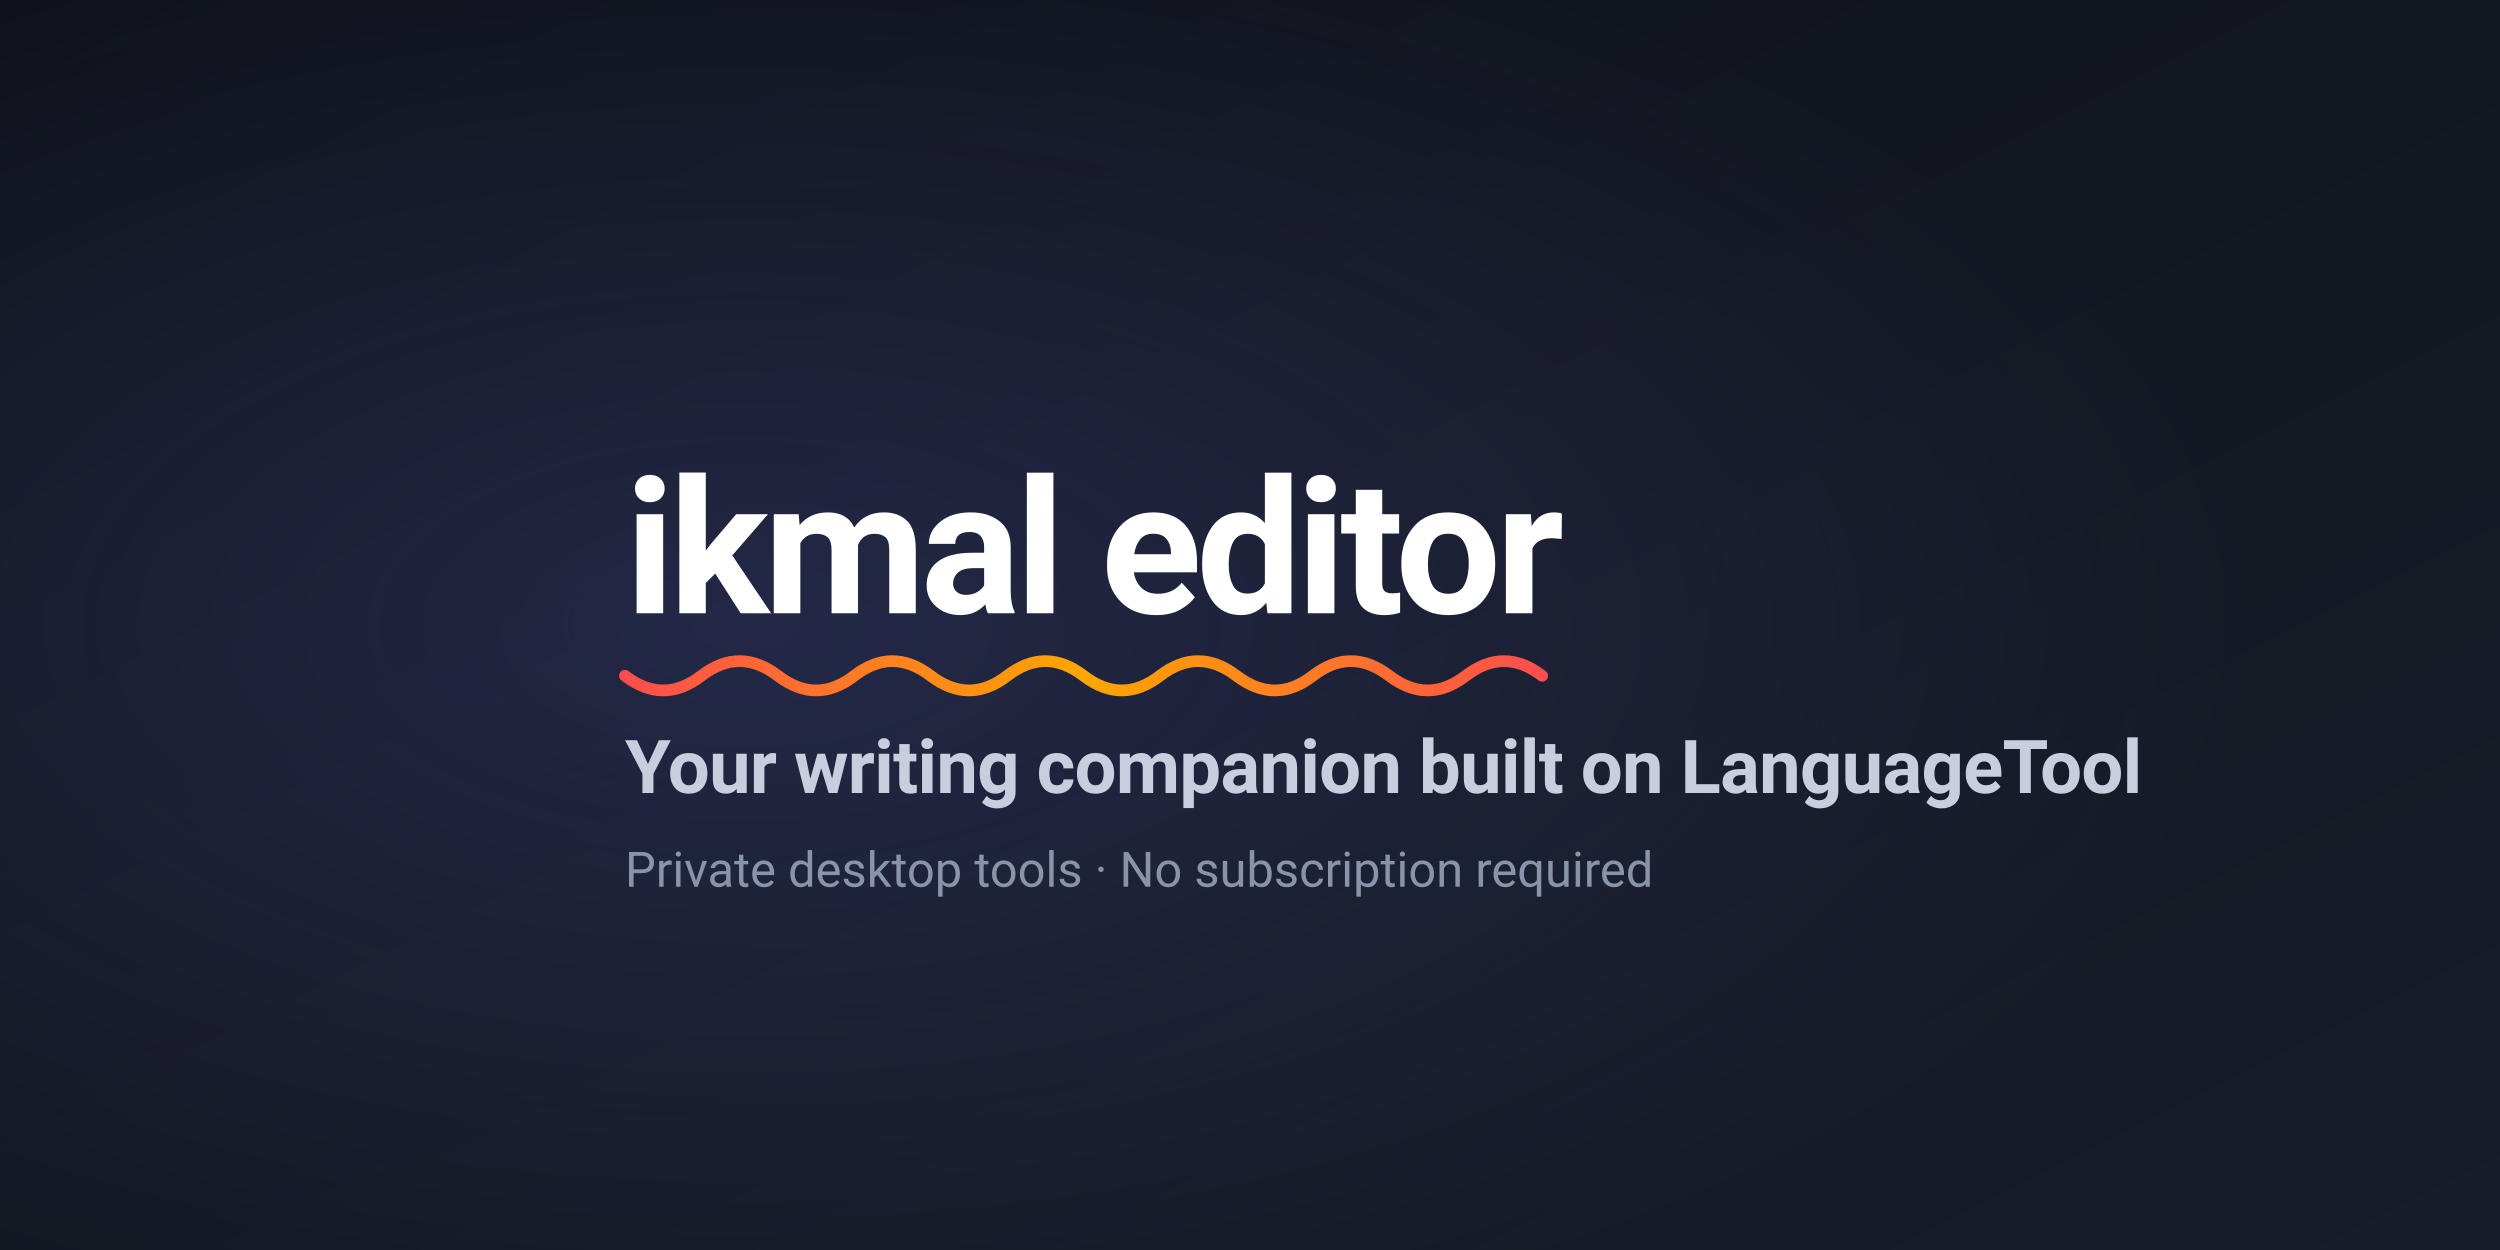
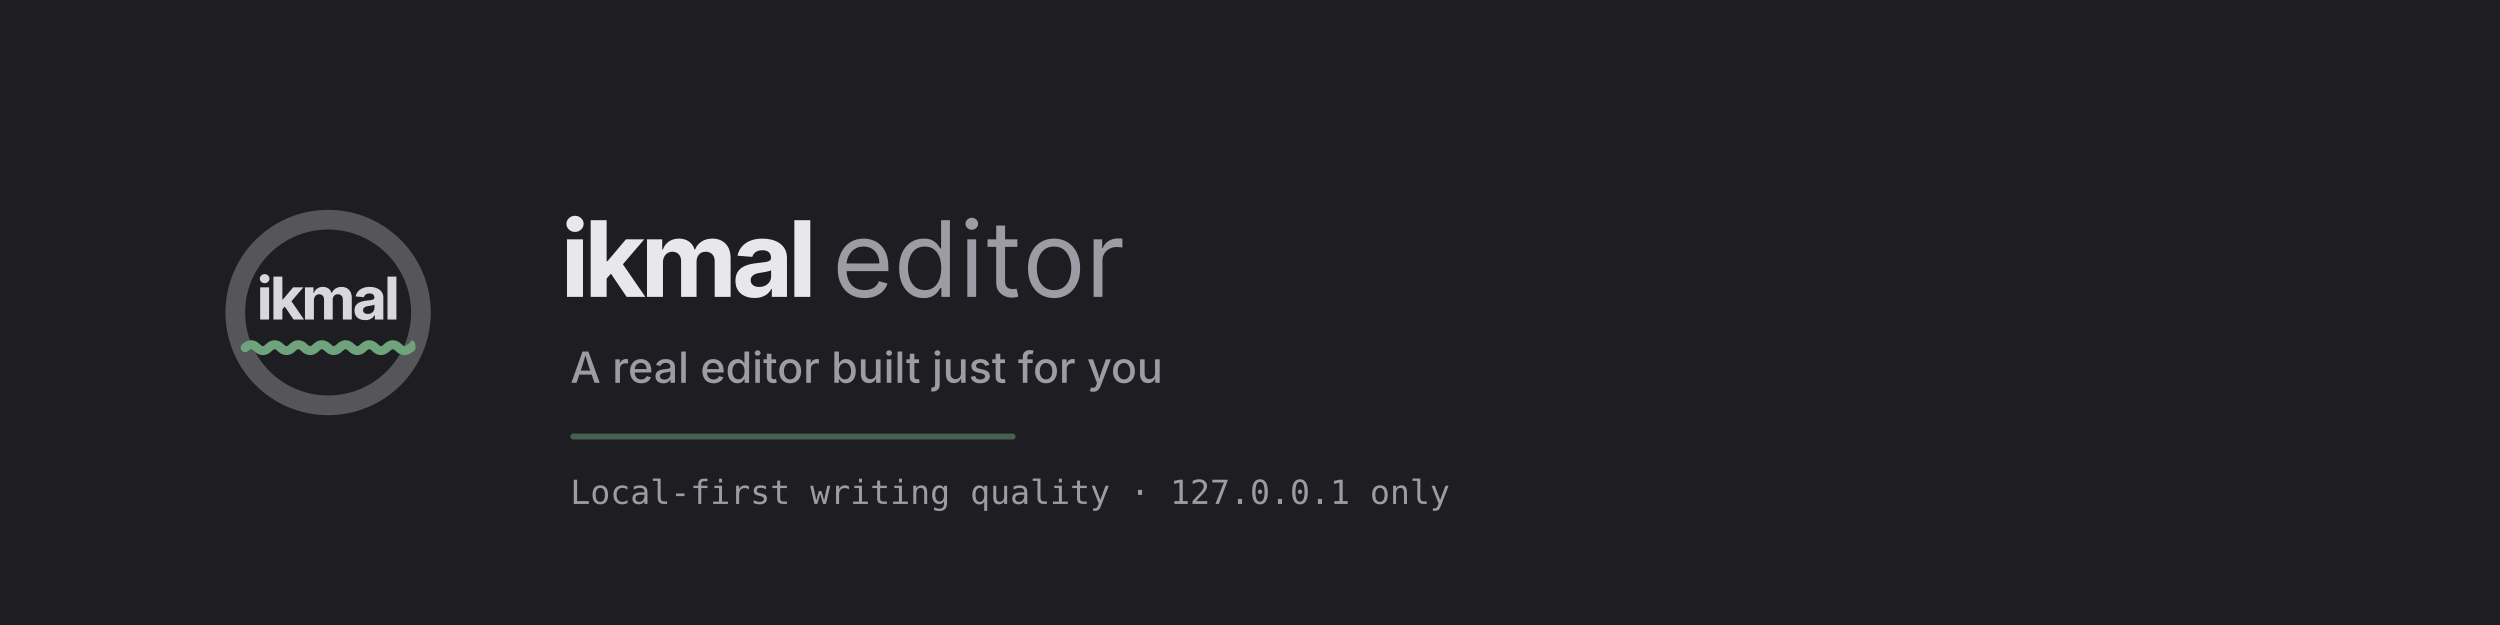
- <svg xmlns="http://www.w3.org/2000/svg" viewBox="0 0 1280 640" width="1280" height="640">
-   <defs>
-     <linearGradient id="bg" x1="0%" y1="0%" x2="100%" y2="100%">
-       <stop offset="0%" stop-color="#0e1118" />
-       <stop offset="100%" stop-color="#181d2a" />
-     </linearGradient>
-     <radialGradient id="halo" cx="30%" cy="50%" r="60%">
-       <stop offset="0%" stop-color="#5f6ad3" stop-opacity="0.22" />
-       <stop offset="100%" stop-color="#5f6ad3" stop-opacity="0" />
-     </radialGradient>
-     <linearGradient id="lt-squiggly" x1="0%" y1="0%" x2="100%" y2="0%">
-       <stop offset="0%" stop-color="#ff4d4d" />
-       <stop offset="50%" stop-color="#ffa600" />
-       <stop offset="100%" stop-color="#ff4d4d" />
-     </linearGradient>
-     <filter id="shadow" x="-30%" y="-30%" width="160%" height="160%">
-       <feDropShadow dx="0" dy="12" stdDeviation="18" flood-color="#000000" flood-opacity="0.5" />
-     </filter>
-   </defs>
-   <rect width="1280" height="640" fill="url(#bg)" />
-   <rect width="1280" height="640" fill="url(#halo)" />
-   <g transform="translate(320, 0)" font-family="-apple-system, BlinkMacSystemFont, 'Segoe UI', Roboto, Helvetica, Arial, sans-serif">
-     <text x="0" y="314" font-size="96" font-weight="700" fill="#ffffff" letter-spacing="-0.03em">ikmal editor</text>
-     <path d="M0 346 Q19.6 361.0 39.1 346 T78.3 346 T117.4 346 T156.5 346 T195.7 346 T234.8 346 T273.9 346 T313.1 346 T352.2 346 T391.3 346 T430.5 346 T469.6 346" fill="none" stroke="url(#lt-squiggly)" stroke-width="6" stroke-linecap="round" />
-     <text x="0" y="406" font-size="38" font-weight="600" fill="#c7cede" letter-spacing="-0.01em">Your writing companion built on LanguageTool</text>
-     <text x="0" y="454" font-size="25" font-weight="400" fill="#8994ab">Private desktop tools · No subscription required</text>
+ <svg xmlns="http://www.w3.org/2000/svg" viewBox="0 0 1280 320" fill="none">
+   <rect width="1280" height="320" fill="#1E1E22" />
+   <g transform="translate(96 88) scale(1.44)">
+     <circle cx="50" cy="50" r="33" stroke="#D7D7DD" stroke-width="7" opacity="0.3" fill="none" />
+     <path d="M21.165 0L6.037 0L6.037-54.545L21.165-54.545L21.165 0ZM13.636-61.577L13.636-61.577Q10.263-61.577 7.866-63.832Q5.469-66.087 5.469-69.247L5.469-69.247Q5.469-72.372 7.866-74.627Q10.263-76.882 13.636-76.882L13.636-76.882Q17.010-76.882 19.407-74.627Q21.804-72.372 21.804-69.247L21.804-69.247Q21.804-66.087 19.407-63.832Q17.010-61.577 13.636-61.577ZM43.605 0L28.477 0L28.477-72.727L43.605-72.727L43.605-33.842L44.421-33.842L61.893-54.545L79.258-54.545L59.017-30.930L80.288 0L62.568 0L47.688-21.982L43.605-17.330L43.605 0ZM97.010 0L81.882 0L81.882-54.545L96.300-54.545L96.300-44.922L96.939-44.922Q98.644-49.716 102.621-52.486Q106.598-55.256 112.138-55.256L112.138-55.256Q117.749-55.256 121.691-52.468Q125.632-49.680 126.946-44.922L126.946-44.922L127.515-44.922Q129.184-49.609 133.569-52.433Q137.955-55.256 143.956-55.256L143.956-55.256Q151.591-55.256 156.368-50.408Q161.144-45.561 161.144-36.683L161.144-36.683L161.144 0L146.051 0L146.051-33.700Q146.051-38.246 143.637-40.518Q141.222-42.791 137.600-42.791L137.600-42.791Q133.480-42.791 131.172-40.181Q128.864-37.571 128.864-33.310L128.864-33.310L128.864 0L114.198 0L114.198-34.020Q114.198-38.033 111.907-40.412Q109.617-42.791 105.888-42.791L105.888-42.791Q103.367-42.791 101.360-41.531Q99.354-40.270 98.182-38.015Q97.010-35.760 97.010-32.741L97.010-32.741L97.010 0ZM183.868 1.030L183.868 1.030Q178.648 1.030 174.564-0.799Q170.480-2.628 168.118-6.232Q165.757-9.837 165.757-15.234L165.757-15.234Q165.757-19.780 167.426-22.869Q169.095-25.959 171.971-27.841Q174.848-29.723 178.523-30.682Q182.199-31.641 186.247-32.031L186.247-32.031Q191.005-32.528 193.917-32.972Q196.829-33.416 198.143-34.304Q199.457-35.192 199.457-36.932L199.457-36.932L199.457-37.145Q199.457-40.518 197.344-42.365Q195.231-44.212 191.361-44.212L191.361-44.212Q187.277-44.212 184.862-42.418Q182.447-40.625 181.666-37.926L181.666-37.926L167.675-39.063Q168.740-44.034 171.865-47.674Q174.990-51.314 179.944-53.285Q184.898-55.256 191.432-55.256L191.432-55.256Q195.977-55.256 200.150-54.190Q204.322-53.125 207.572-50.888Q210.821-48.651 212.703-45.153Q214.585-41.655 214.585-36.790L214.585-36.790L214.585 0L200.238 0L200.238-7.564L199.812-7.564Q198.498-5.007 196.297-3.072Q194.095-1.136 191.005-0.053Q187.916 1.030 183.868 1.030ZM188.200-9.411L188.200-9.411Q191.538-9.411 194.095-10.742Q196.652-12.074 198.108-14.347Q199.564-16.619 199.564-19.496L199.564-19.496L199.564-25.284Q198.853-24.822 197.628-24.450Q196.403-24.077 194.876-23.775Q193.349-23.473 191.822-23.242Q190.295-23.011 189.052-22.834L189.052-22.834Q186.389-22.443 184.400-21.591Q182.412-20.739 181.311-19.300Q180.210-17.862 180.210-15.732L180.210-15.732Q180.210-12.642 182.465-11.026Q184.720-9.411 188.200-9.411ZM221.577-72.727L236.705-72.727L236.705 0L221.577 0L221.577-72.727Z" transform="translate(24.57 52.5) scale(0.21)" fill="#D7D7DD" />
+     <path d="M20.5 62.5 Q22.6 60.4 24.7 62.5 Q26.8 64.6 28.9 62.5 Q31 60.4 33.1 62.5 Q35.2 64.6 37.3 62.5 Q39.4 60.4 41.5 62.5 Q43.6 64.6 45.7 62.5 Q47.8 60.4 49.9 62.5 Q52 64.6 54.1 62.5 Q56.2 60.4 58.3 62.5 Q60.4 64.6 62.5 62.5 Q64.6 60.4 66.7 62.5 Q68.8 64.6 70.9 62.5 Q73 60.4 75.1 62.5 Q77.2 64.6 79.3 62.5 Q79.4 60.4 79.5 62.5" stroke="#6FA37C" stroke-width="3.2" fill="none" stroke-linecap="round" />
  </g>
+   <path d="M21.165 0L6.037 0L6.037-54.545L21.165-54.545L21.165 0ZM13.636-61.577L13.636-61.577Q10.263-61.577 7.866-63.832Q5.469-66.087 5.469-69.247L5.469-69.247Q5.469-72.372 7.866-74.627Q10.263-76.882 13.636-76.882L13.636-76.882Q17.010-76.882 19.407-74.627Q21.804-72.372 21.804-69.247L21.804-69.247Q21.804-66.087 19.407-63.832Q17.010-61.577 13.636-61.577ZM43.605 0L28.477 0L28.477-72.727L43.605-72.727L43.605-33.842L44.421-33.842L61.893-54.545L79.258-54.545L59.017-30.930L80.288 0L62.568 0L47.688-21.982L43.605-17.330L43.605 0ZM97.010 0L81.882 0L81.882-54.545L96.300-54.545L96.300-44.922L96.939-44.922Q98.644-49.716 102.621-52.486Q106.598-55.256 112.138-55.256L112.138-55.256Q117.749-55.256 121.691-52.468Q125.632-49.680 126.946-44.922L126.946-44.922L127.515-44.922Q129.184-49.609 133.569-52.433Q137.955-55.256 143.956-55.256L143.956-55.256Q151.591-55.256 156.368-50.408Q161.144-45.561 161.144-36.683L161.144-36.683L161.144 0L146.051 0L146.051-33.700Q146.051-38.246 143.637-40.518Q141.222-42.791 137.600-42.791L137.600-42.791Q133.480-42.791 131.172-40.181Q128.864-37.571 128.864-33.310L128.864-33.310L128.864 0L114.198 0L114.198-34.020Q114.198-38.033 111.907-40.412Q109.617-42.791 105.888-42.791L105.888-42.791Q103.367-42.791 101.360-41.531Q99.354-40.270 98.182-38.015Q97.010-35.760 97.010-32.741L97.010-32.741L97.010 0ZM183.868 1.030L183.868 1.030Q178.648 1.030 174.564-0.799Q170.480-2.628 168.118-6.232Q165.757-9.837 165.757-15.234L165.757-15.234Q165.757-19.780 167.426-22.869Q169.095-25.959 171.971-27.841Q174.848-29.723 178.523-30.682Q182.199-31.641 186.247-32.031L186.247-32.031Q191.005-32.528 193.917-32.972Q196.829-33.416 198.143-34.304Q199.457-35.192 199.457-36.932L199.457-36.932L199.457-37.145Q199.457-40.518 197.344-42.365Q195.231-44.212 191.361-44.212L191.361-44.212Q187.277-44.212 184.862-42.418Q182.447-40.625 181.666-37.926L181.666-37.926L167.675-39.063Q168.740-44.034 171.865-47.674Q174.990-51.314 179.944-53.285Q184.898-55.256 191.432-55.256L191.432-55.256Q195.977-55.256 200.150-54.190Q204.322-53.125 207.572-50.888Q210.821-48.651 212.703-45.153Q214.585-41.655 214.585-36.790L214.585-36.790L214.585 0L200.238 0L200.238-7.564L199.812-7.564Q198.498-5.007 196.297-3.072Q194.095-1.136 191.005-0.053Q187.916 1.030 183.868 1.030ZM188.200-9.411L188.200-9.411Q191.538-9.411 194.095-10.742Q196.652-12.074 198.108-14.347Q199.564-16.619 199.564-19.496L199.564-19.496L199.564-25.284Q198.853-24.822 197.628-24.450Q196.403-24.077 194.876-23.775Q193.349-23.473 191.822-23.242Q190.295-23.011 189.052-22.834L189.052-22.834Q186.389-22.443 184.400-21.591Q182.412-20.739 181.311-19.300Q180.210-17.862 180.210-15.732L180.210-15.732Q180.210-12.642 182.465-11.026Q184.720-9.411 188.200-9.411ZM221.577-72.727L236.705-72.727L236.705 0L221.577 0L221.577-72.727Z" transform="translate(287.05 152) scale(0.54)" fill="#E8E8EC" />
+   <path d="M30.540 1.136L30.540 1.136Q22.656 1.136 16.957-2.362Q11.257-5.859 8.185-12.163Q5.114-18.466 5.114-26.847Q5.114-35.227 8.185-41.637Q11.257-48.047 16.779-51.651Q22.301-55.256 29.688-55.256L29.688-55.256Q33.949-55.256 38.104-53.835Q42.259-52.415 45.668-49.237Q49.077-46.058 51.101-40.838Q53.125-35.618 53.125-27.983L53.125-27.983L53.125-24.432L13.530-24.432Q13.707-18.999 15.661-15.128L15.661-15.128Q17.791-10.831 21.626-8.612Q25.462-6.392 30.540-6.392L30.540-6.392Q33.842-6.392 36.523-7.333Q39.205-8.274 41.158-10.174Q43.111-12.074 44.176-14.915L44.176-14.915L52.273-12.642Q50.994-8.523 47.976-5.415Q44.957-2.308 40.518-0.586Q36.080 1.136 30.540 1.136ZM13.530-31.676L13.530-31.676L44.602-31.676Q44.602-36.293 42.773-39.915Q40.945-43.537 37.589-45.632Q34.233-47.727 29.688-47.727L29.688-47.727Q24.680-47.727 21.040-45.259Q17.401-42.791 15.447-38.849L15.447-38.849Q13.778-35.476 13.530-31.676ZM86.506 1.136L86.506 1.136Q79.688 1.136 74.467-2.326Q69.247-5.788 66.300-12.127Q63.352-18.466 63.352-27.131L63.352-27.131Q63.352-35.724 66.300-42.045Q69.247-48.366 74.503-51.811Q79.759-55.256 86.648-55.256L86.648-55.256Q91.974-55.256 95.082-53.498Q98.189-51.740 99.840-49.521Q101.491-47.301 102.415-45.881L102.415-45.881L103.125-45.881L103.125-72.727L111.506-72.727L111.506 0L103.409 0L103.409-8.381L102.415-8.381Q101.491-6.889 99.787-4.634Q98.082-2.379 94.922-0.621Q91.761 1.136 86.506 1.136ZM87.642-6.392L87.642-6.392Q92.685-6.392 96.165-9.038Q99.645-11.683 101.456-16.388Q103.267-21.094 103.267-27.273L103.267-27.273Q103.267-33.381 101.491-37.979Q99.716-42.578 96.236-45.153Q92.756-47.727 87.642-47.727L87.642-47.727Q82.315-47.727 78.782-45.011Q75.249-42.294 73.491-37.660Q71.733-33.026 71.733-27.273L71.733-27.273Q71.733-21.449 73.526-16.708Q75.320-11.967 78.853-9.180Q82.386-6.392 87.642-6.392ZM136.364 0L127.983 0L127.983-54.545L136.364-54.545L136.364 0ZM132.244-63.636L132.244-63.636Q129.794-63.636 128.036-65.305Q126.278-66.974 126.278-69.318L126.278-69.318Q126.278-71.662 128.036-73.331Q129.794-75 132.244-75L132.244-75Q134.695-75 136.452-73.331Q138.210-71.662 138.210-69.318L138.210-69.318Q138.210-66.974 136.452-65.305Q134.695-63.636 132.244-63.636ZM163.778-54.545L175.426-54.545L175.426-47.443L163.778-47.443L163.778-15.625Q163.778-12.074 164.826-10.316Q165.874-8.558 167.525-7.972Q169.176-7.386 171.023-7.386L171.023-7.386Q172.408-7.386 173.295-7.546Q174.183-7.706 174.716-7.813L174.716-7.813L176.420-0.284Q175.568 0.036 174.041 0.373Q172.514 0.710 170.170 0.710L170.170 0.710Q166.619 0.710 163.228-0.817Q159.837-2.344 157.617-5.469Q155.398-8.594 155.398-13.352L155.398-13.352L155.398-47.443L147.159-47.443L147.159-54.545L155.398-54.545L155.398-67.614L163.778-67.614L163.778-54.545ZM210.227 1.136L210.227 1.136Q202.841 1.136 197.283-2.379Q191.726-5.895 188.619-12.216Q185.511-18.537 185.511-26.989L185.511-26.989Q185.511-35.511 188.619-41.868Q191.726-48.224 197.283-51.740Q202.841-55.256 210.227-55.256L210.227-55.256Q217.614-55.256 223.171-51.740Q228.729-48.224 231.836-41.868Q234.943-35.511 234.943-26.989L234.943-26.989Q234.943-18.537 231.836-12.216Q228.729-5.895 223.171-2.379Q217.614 1.136 210.227 1.136ZM210.227-6.392L210.227-6.392Q215.838-6.392 219.460-9.268Q223.082-12.145 224.822-16.832Q226.563-21.520 226.563-26.989L226.563-26.989Q226.563-32.457 224.822-37.180Q223.082-41.903 219.460-44.815Q215.838-47.727 210.227-47.727L210.227-47.727Q204.616-47.727 200.994-44.815Q197.372-41.903 195.632-37.180Q193.892-32.457 193.892-26.989L193.892-26.989Q193.892-21.520 195.632-16.832Q197.372-12.145 200.994-9.268Q204.616-6.392 210.227-6.392ZM256.108 0L247.727 0L247.727-54.545L255.824-54.545L255.824-46.307L256.392-46.307Q257.884-50.355 261.790-52.876Q265.696-55.398 270.597-55.398L270.597-55.398Q271.520-55.398 272.905-55.362Q274.290-55.327 275-55.256L275-55.256L275-46.733Q274.574-46.839 273.065-47.070Q271.555-47.301 269.886-47.301L269.886-47.301Q265.909-47.301 262.802-45.650Q259.695-43.999 257.901-41.104Q256.108-38.210 256.108-34.517L256.108-34.517L256.108 0Z" transform="translate(426.15 152) scale(0.54)" fill="#9C9CA4" />
+   <text x="292" y="196" font-family="Inter,-apple-system,BlinkMacSystemFont,'Segoe UI',Helvetica,Arial,sans-serif" font-weight="500" font-size="22" fill="#9C9CA4">A real editor built just for you</text>
+   <rect x="292" y="222" width="228" height="3" rx="1.5" fill="#6FA37C" opacity="0.5" />
+   <text x="292" y="258" font-family="ui-monospace,'SF Mono',Menlo,monospace" font-size="17" fill="#9C9CA4">Local-first writing quality · 127.0.0.1 only</text>
</svg>
